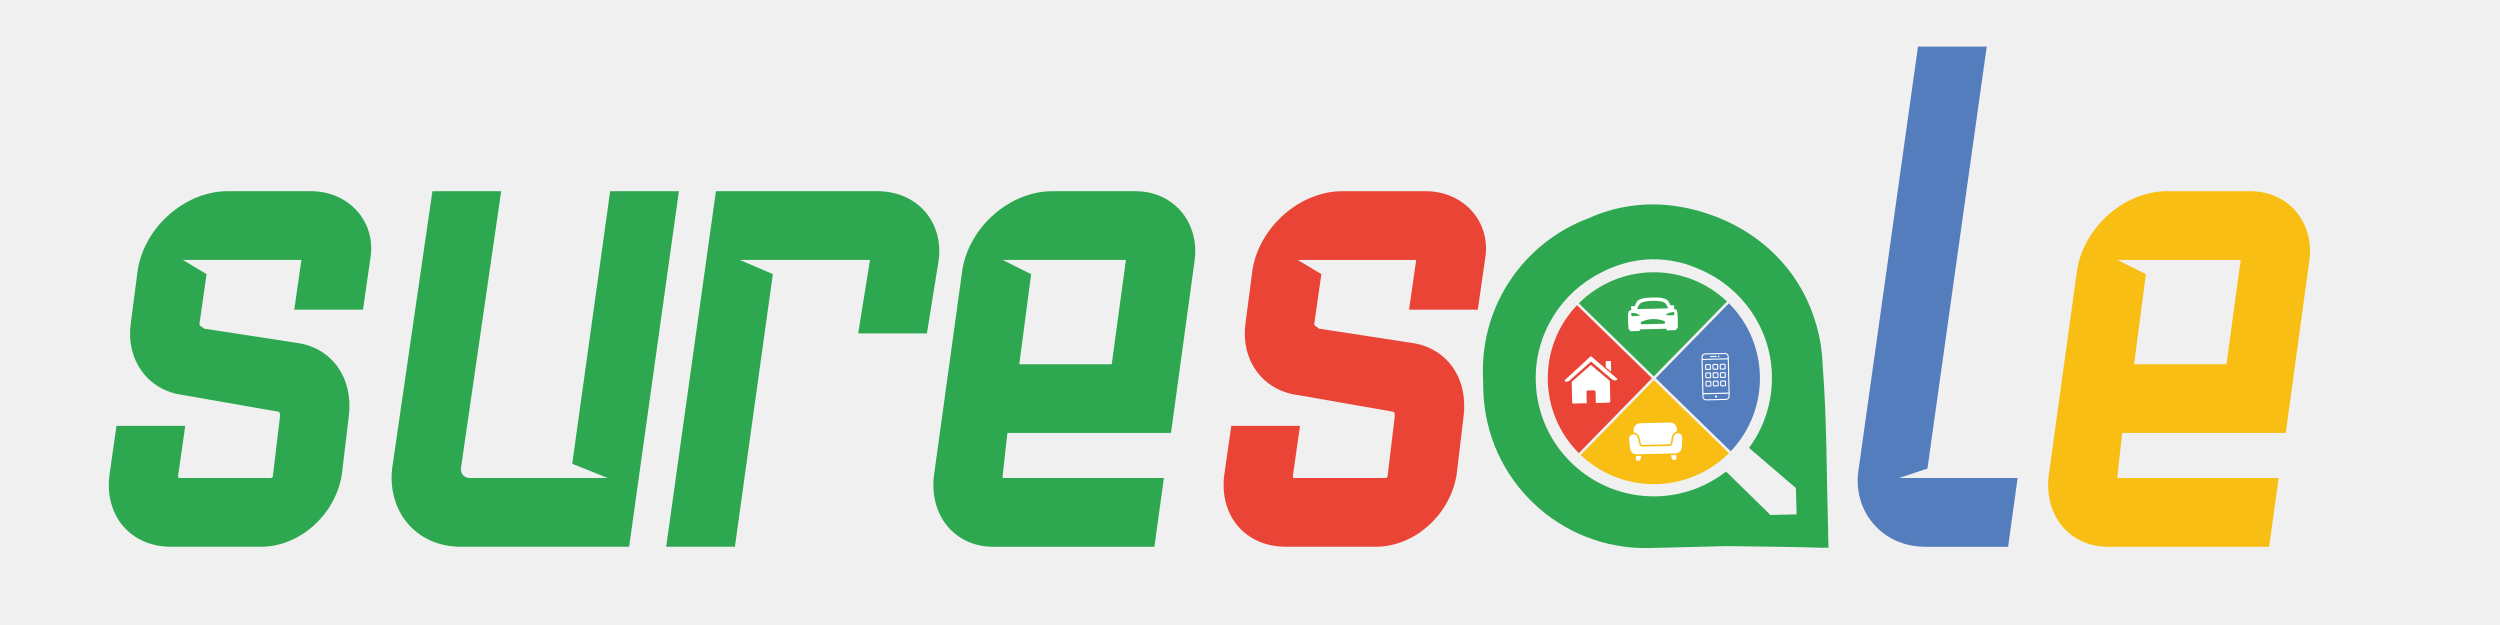
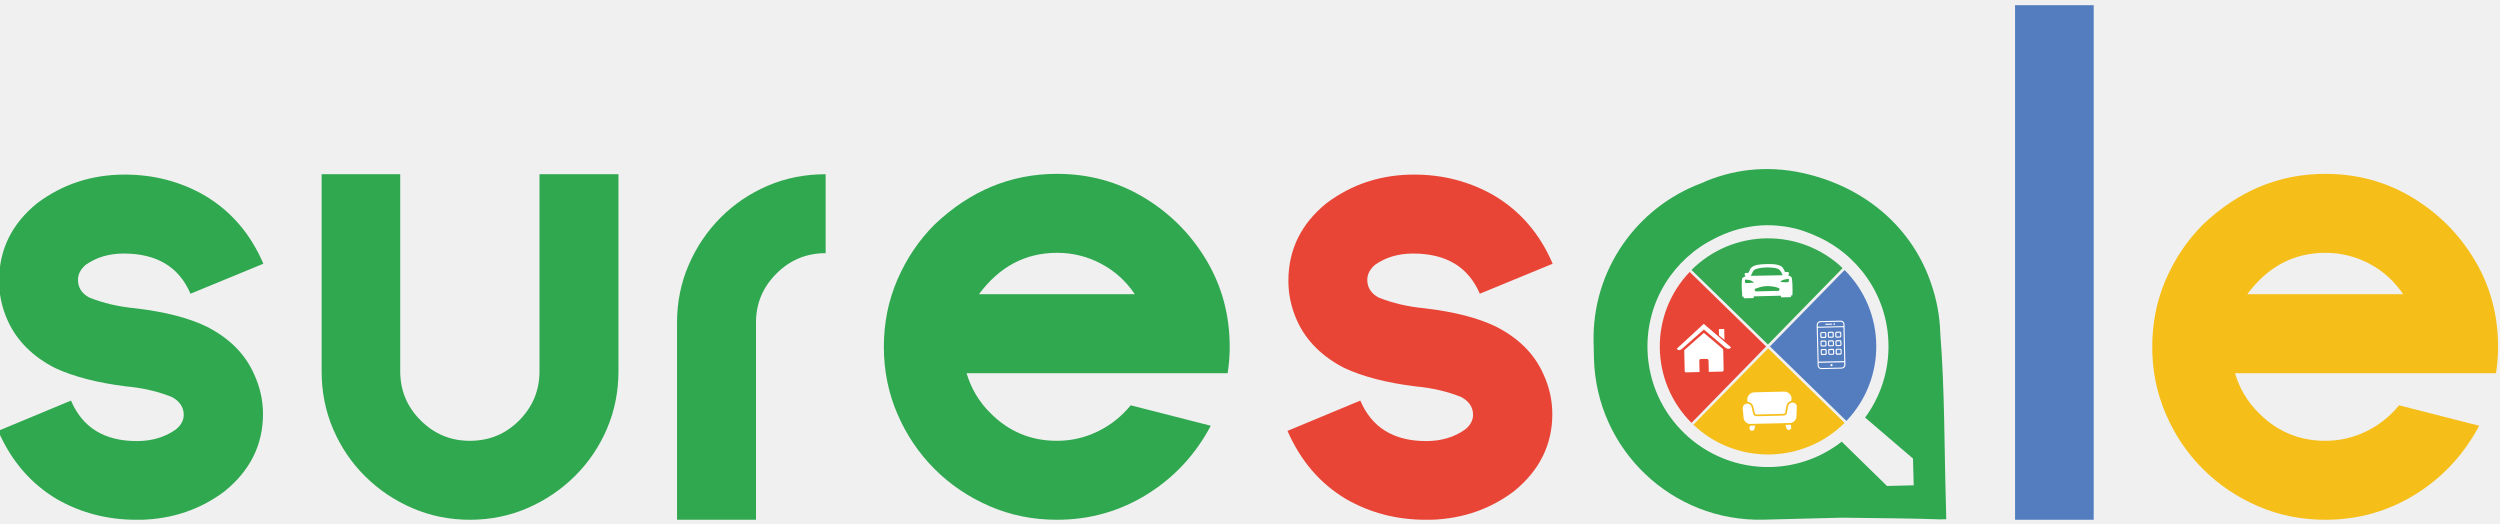
- <svg xmlns="http://www.w3.org/2000/svg" version="1.1" id="Layer_1" x="0px" y="0px" viewBox="0 0 797.32 199.28" style="enable-background:new 0 0 797.32 199.28;" xml:space="preserve">
+ <svg xmlns="http://www.w3.org/2000/svg" version="1.1" id="Layer_1" x="0px" y="0px" viewBox="0 0 480.99 100.75" style="enable-background:new 0 0 480.99 100.75;" xml:space="preserve">
  <style type="text/css">
- 	.st0{fill:#547DBE;}
- 	.st1{fill:#34A751;}
- 	.st2{fill:#E94435;}
- 	.st3{fill:#F8BE14;}
- 	.st4{fill:#FFFFFF;}
- 	.st5{fill:#2EA850;}
+ 	.st0{fill:#2FA84F;}
+ 	.st1{fill:#E94536;}
+ 	.st2{fill:#547DBF;}
+ 	.st3{fill:#F6BE19;}
+ 	.st4{fill:#34A750;}
+ 	.st5{fill:#FFFFFF;}
</style>
+   <path class="st0" d="M27.29,100h-1.06c-5.56,0-10.67-1.32-15.31-3.98C5.91,93.03,2.15,88.66-0.35,82.9l14.01-5.83  c2.21,5.2,6.43,7.79,12.67,7.79c2.92,0,5.42-0.75,7.51-2.24c1.01-0.82,1.51-1.76,1.51-2.8c0-1.46-0.75-2.59-2.24-3.42  c-2.66-1.08-5.63-1.77-8.91-2.07c-5.46-0.68-9.99-1.85-13.62-3.53c-4.29-2.21-7.33-5.23-9.08-9.08c-1.13-2.5-1.68-5.06-1.68-7.68  c0-6.01,2.45-11,7.35-14.96c4.9-3.66,10.5-5.49,16.82-5.49c5.61,0,10.74,1.34,15.41,4.03c5.04,2.99,8.81,7.37,11.27,13.12  l-14.02,5.77c-2.21-5.16-6.48-7.73-12.84-7.73c-2.84,0-5.29,0.73-7.35,2.19c-0.97,0.86-1.46,1.81-1.46,2.86  c0,1.49,0.73,2.64,2.19,3.42c2.69,1.08,5.66,1.77,8.91,2.07c5.68,0.68,10.24,1.85,13.68,3.53c4.34,2.21,7.36,5.23,9.08,9.08  c1.16,2.5,1.74,5.09,1.74,7.73c0,5.94-2.49,10.91-7.45,14.91C38.56,98,33.26,99.81,27.29,100z" />
+   <path class="st0" d="M90.41,100c-3.93,0-7.62-0.75-11.07-2.24c-3.46-1.49-6.49-3.54-9.11-6.14c-2.62-2.59-4.66-5.63-6.14-9.08  c-1.48-3.46-2.21-7.17-2.21-11.13v-37.9h15.12v37.9c0,3.7,1.31,6.86,3.93,9.47c2.62,2.62,5.77,3.93,9.47,3.93  c3.74,0,6.9-1.31,9.5-3.93c2.59-2.62,3.9-5.77,3.9-9.47v-37.9h15.19v37.9c0,3.93-0.74,7.62-2.21,11.07  c-1.48,3.46-3.53,6.49-6.17,9.11c-2.64,2.62-5.68,4.67-9.14,6.17C98.03,99.25,94.33,100,90.41,100z" />
+   <path class="st0" d="M145.45,100h-15.19V62.05c0-3.93,0.75-7.62,2.24-11.07c1.49-3.46,3.54-6.49,6.14-9.11s5.63-4.66,9.08-6.14  c3.46-1.48,7.17-2.21,11.13-2.21v15.19c-3.7,0-6.86,1.31-9.47,3.93c-2.62,2.62-3.93,5.75-3.93,9.42V100H145.45z" />
+   <path class="st0" d="M203.36,100c-4.6,0-8.91-0.86-12.95-2.61c-4.03-1.74-7.57-4.12-10.6-7.15c-3.02-3.02-5.41-6.55-7.15-10.6  c-1.74-4.03-2.61-8.34-2.61-12.89c0-4.6,0.86-8.91,2.61-12.95c1.74-4.03,4.12-7.57,7.15-10.6c6.84-6.5,14.68-9.75,23.54-9.75  c6.1,0,11.65,1.5,16.67,4.51c5.02,3.01,9.05,7.02,12.06,12.06c3.01,5.02,4.51,10.61,4.51,16.74c0,1.72-0.14,3.4-0.4,5.04h-50.23  c0.9,2.99,2.43,5.55,4.6,7.68c3.51,3.55,7.77,5.33,12.79,5.33c2.73,0,5.34-0.59,7.82-1.79c2.48-1.2,4.61-2.88,6.37-5.04l15.41,3.93  c-2.95,5.56-7.06,9.98-12.31,13.23C215.41,98.37,209.65,100,203.36,100z M218.34,56.61c-1.68-2.5-3.83-4.46-6.47-5.86  c-2.64-1.4-5.47-2.11-8.49-2.11c-6.1,0-11.1,2.66-15.03,7.96H218.34z" />
+   <path class="st1" d="M275.35,100h-1.06c-5.56,0-10.67-1.32-15.31-3.98c-5.01-2.99-8.76-7.36-11.27-13.12l14.01-5.83  c2.21,5.2,6.43,7.79,12.67,7.79c2.92,0,5.42-0.75,7.51-2.24c1.01-0.82,1.51-1.76,1.51-2.8c0-1.46-0.75-2.59-2.24-3.42  c-2.66-1.08-5.63-1.77-8.91-2.07c-5.46-0.68-9.99-1.85-13.62-3.53c-4.29-2.21-7.33-5.23-9.08-9.08c-1.13-2.5-1.68-5.06-1.68-7.68  c0-6.01,2.45-11,7.35-14.96c4.9-3.66,10.5-5.49,16.82-5.49c5.61,0,10.74,1.34,15.41,4.03c5.04,2.99,8.81,7.37,11.27,13.12  l-14.02,5.77c-2.21-5.16-6.48-7.73-12.84-7.73c-2.84,0-5.29,0.73-7.35,2.19c-0.97,0.86-1.46,1.81-1.46,2.86  c0,1.49,0.73,2.64,2.19,3.42c2.69,1.08,5.66,1.77,8.91,2.07c5.68,0.68,10.24,1.85,13.68,3.53c4.34,2.21,7.36,5.23,9.08,9.08  c1.16,2.5,1.74,5.09,1.74,7.73c0,5.94-2.49,10.91-7.45,14.91C286.62,98,281.32,99.81,275.35,100z" />
+   <path class="st2" d="M402.82,100h-15.13V1h15.13V100z" />
+   <path class="st3" d="M447.39,100c-4.6,0-8.91-0.86-12.95-2.61c-4.03-1.74-7.57-4.12-10.6-7.15c-3.03-3.02-5.41-6.55-7.15-10.6  c-1.74-4.03-2.61-8.34-2.61-12.89c0-4.6,0.86-8.91,2.61-12.95c1.74-4.03,4.12-7.57,7.15-10.6c6.84-6.5,14.68-9.75,23.54-9.75  c6.1,0,11.65,1.5,16.67,4.51c5.02,3.01,9.05,7.02,12.06,12.06c3.01,5.02,4.51,10.61,4.51,16.74c0,1.72-0.14,3.4-0.4,5.04H430  c0.9,2.99,2.43,5.55,4.6,7.68c3.51,3.55,7.77,5.33,12.78,5.33c2.73,0,5.34-0.59,7.82-1.79c2.48-1.2,4.61-2.88,6.37-5.04l15.41,3.93  c-2.95,5.56-7.06,9.98-12.31,13.23C459.44,98.37,453.68,100,447.39,100z M462.36,56.61c-1.68-2.5-3.85-4.46-6.47-5.86  c-2.64-1.4-5.46-2.11-8.49-2.11c-6.1,0-11.1,2.66-15.03,7.96H462.36z" />
  <g>
    <g>
      <g>
+         <path class="st2" d="M354.89,51.95l-14.36,14.7l14.71,14.34C363.04,72.81,362.88,59.92,354.89,51.95z" />
+         <path class="st4" d="M325.44,51.94l14.71,14.34l14.36-14.7C346.34,43.81,333.43,43.97,325.44,51.94z" />
+         <path class="st1" d="M325.44,81.36l14.36-14.7l-14.71-14.34C317.29,60.48,317.44,73.37,325.44,81.36z" />
+         <path class="st3" d="M325.8,81.71c8.18,7.77,21.09,7.62,29.09-0.35l-14.71-14.34L325.8,81.71z" />
+       </g>
+       <g>
        <g>
-           <path class="st0" d="M551.39,96.74l-23.33,23.88l23.91,23.3C564.62,130.64,564.36,109.69,551.39,96.74z" />
-           <path class="st1" d="M503.54,96.73l23.91,23.3l23.33-23.88C537.49,83.51,516.52,83.77,503.54,96.73z" />
-           <path class="st2" d="M503.53,144.51l23.33-23.88l-23.91-23.3C490.3,110.61,490.56,131.55,503.53,144.51z" />
-           <path class="st3" d="M504.14,145.1c13.29,12.64,34.27,12.38,47.24-0.58l-23.91-23.3L504.14,145.1z" />
+           <path class="st5" d="M344.92,77.45c-0.43-0.03-0.82,0.29-0.9,0.73c-0.07,0.42-0.15,0.82-0.22,1.24      c-0.05,0.31-0.3,0.52-0.61,0.53c-1.75,0.04-3.5,0.08-5.25,0.13c-0.33,0.01-0.57-0.2-0.65-0.52c-0.09-0.41-0.18-0.82-0.28-1.23      c-0.08-0.35-0.31-0.58-0.67-0.66c-0.35-0.07-0.66,0.04-0.88,0.34c-0.08,0.11-0.11,0.26-0.17,0.39c0,0.11,0.01,0.23,0.01,0.34      c0.01,0.03,0.02,0.06,0.02,0.08c0.03,0.34,0.06,0.68,0.09,1.02c0.02,0.22,0.02,0.44,0.06,0.66c0.14,0.66,0.68,1.08,1.35,1.06      c1.6-0.04,3.21-0.07,4.81-0.11c0.93-0.02,1.84-0.04,2.77-0.07c0.66-0.02,1.21-0.58,1.23-1.23c0.01-0.25,0.02-0.49,0.03-0.74      c0.01-0.38,0.04-0.74,0.04-1.12C345.74,77.84,345.39,77.49,344.92,77.45z" />
+           <path class="st5" d="M336.31,77.33c0.5,0.06,0.9,0.41,1.01,0.9c0.09,0.4,0.19,0.8,0.27,1.21c0.05,0.23,0.15,0.31,0.38,0.31      c1.72-0.04,3.44-0.08,5.16-0.13c0.22,0,0.31-0.09,0.35-0.3c0.06-0.35,0.14-0.71,0.19-1.07c0.08-0.55,0.35-0.94,0.92-1.09      c0.02-0.01,0.05-0.03,0.05-0.06c0.05-0.26,0.07-0.52-0.01-0.78c-0.19-0.59-0.72-0.98-1.35-0.97c-0.96,0.02-1.93,0.04-2.89,0.06      c-0.95,0.02-1.9,0.04-2.83,0.07c-0.11,0-0.23,0.01-0.33,0.04c-0.79,0.19-1.23,0.97-1,1.75      C336.23,77.3,336.28,77.33,336.31,77.33z" />
+           <path class="st5" d="M336.74,81.91c-0.02,0-0.06,0.03-0.06,0.05c-0.03,0.13-0.06,0.25-0.08,0.38c-0.04,0.25,0.13,0.48,0.38,0.53      s0.5-0.08,0.57-0.33c0.05-0.21,0.1-0.43,0.16-0.66C337.37,81.9,337.06,81.9,336.74,81.91z" />
+           <path class="st5" d="M343.52,81.75c0.06,0.23,0.11,0.46,0.2,0.68c0.07,0.2,0.29,0.32,0.49,0.29c0.23-0.03,0.42-0.2,0.42-0.43      c0-0.19-0.06-0.39-0.09-0.57C344.18,81.74,343.85,81.74,343.52,81.75z" />
        </g>
        <g>
-           <g>
-             <path class="st4" d="M535.19,138.17c-0.69-0.06-1.34,0.47-1.46,1.19c-0.12,0.67-0.23,1.34-0.35,2.01       c-0.09,0.51-0.48,0.85-1,0.86c-2.84,0.07-5.69,0.14-8.53,0.2c-0.53,0.01-0.93-0.32-1.05-0.84c-0.15-0.66-0.29-1.33-0.45-1.99       c-0.14-0.57-0.51-0.94-1.08-1.06c-0.58-0.12-1.07,0.07-1.42,0.55c-0.13,0.18-0.18,0.42-0.27,0.63c0,0.19,0.01,0.37,0.01,0.56       c0.01,0.05,0.03,0.09,0.03,0.14c0.05,0.55,0.1,1.11,0.15,1.66c0.03,0.36,0.04,0.72,0.11,1.07c0.22,1.07,1.1,1.76,2.19,1.73       c2.61-0.06,5.21-0.12,7.82-0.18c1.5-0.04,3-0.06,4.5-0.11c1.06-0.03,1.96-0.95,2-2.01c0.01-0.4,0.04-0.8,0.05-1.2       c0.02-0.6,0.07-1.21,0.07-1.81C536.51,138.81,535.95,138.23,535.19,138.17z" />
-             <path class="st4" d="M521.2,137.99c0.81,0.11,1.45,0.66,1.65,1.46c0.16,0.65,0.3,1.31,0.44,1.96c0.08,0.37,0.24,0.51,0.62,0.5       c2.79-0.06,5.59-0.13,8.38-0.2c0.35-0.01,0.51-0.15,0.58-0.49c0.1-0.58,0.21-1.16,0.3-1.74c0.13-0.9,0.58-1.52,1.48-1.78       c0.04-0.01,0.08-0.06,0.09-0.09c0.09-0.42,0.12-0.85-0.01-1.27c-0.3-0.97-1.17-1.6-2.19-1.58c-1.56,0.03-3.13,0.07-4.69,0.11       c-1.54,0.04-3.07,0.07-4.61,0.11c-0.18,0-0.36,0.02-0.54,0.06c-1.28,0.31-2.01,1.57-1.62,2.84       C521.09,137.93,521.16,137.98,521.2,137.99z" />
-             <path class="st4" d="M521.91,145.41c-0.04,0-0.09,0.05-0.1,0.09c-0.05,0.2-0.1,0.4-0.13,0.61c-0.06,0.41,0.21,0.79,0.6,0.87       c0.41,0.09,0.81-0.14,0.92-0.55c0.09-0.34,0.16-0.69,0.25-1.06C522.92,145.39,522.42,145.4,521.91,145.41z" />
-             <path class="st4" d="M532.9,145.16c0.11,0.37,0.19,0.74,0.32,1.1c0.11,0.32,0.48,0.52,0.8,0.48c0.37-0.05,0.68-0.32,0.68-0.69       c0-0.31-0.1-0.62-0.15-0.93C533.99,145.13,533.45,145.15,532.9,145.16z" />
-           </g>
-           <g>
-             <path class="st4" d="M515.85,120.86c-2.45-2.12-4.9-4.23-7.36-6.35c-0.37-0.32-0.73-0.63-1.11-0.95       c-2.82,2.6-5.63,5.19-8.44,7.78c0.22,0.33,0.52,0.47,0.9,0.4c0.33-0.06,0.58-0.25,0.82-0.46c1.88-1.66,3.76-3.33,5.64-4.99       c0.37-0.33,0.74-0.66,1.12-0.99c0.06,0.05,0.1,0.08,0.15,0.12c2.12,1.81,4.24,3.62,6.36,5.42c0.2,0.17,0.44,0.3,0.68,0.4       c0.46,0.19,0.92,0.18,1.29-0.31c0-0.01,0-0.02,0-0.03C515.89,120.88,515.87,120.87,515.85,120.86z" />
-             <path class="st4" d="M513.24,121.32c-1.41-1.18-2.81-2.37-4.21-3.56c-0.54-0.46-1.08-0.91-1.63-1.38       c-0.03,0.02-0.05,0.04-0.07,0.05c-2,1.75-4,3.51-5.99,5.27c-0.05,0.04-0.08,0.13-0.08,0.2c0.05,2.12,0.1,4.23,0.15,6.35       c0.01,0.35,0.13,0.46,0.48,0.45c1.33-0.03,2.65-0.06,3.98-0.1c0.06,0,0.12,0,0.19,0c0-0.09,0-0.15-0.01-0.22       c-0.02-1.11-0.05-2.22-0.07-3.32c-0.01-0.35,0.15-0.53,0.49-0.54c0.58-0.02,1.17-0.04,1.76-0.04c0.44,0,0.63,0.19,0.64,0.63       c0.02,1.06,0.05,2.13,0.07,3.19c0,0.06,0,0.13,0,0.2c0.07,0,0.12,0.01,0.18,0.01c1.3-0.03,2.59-0.06,3.89-0.09       c0.07,0,0.13-0.01,0.2-0.02c0.17-0.02,0.28-0.12,0.33-0.29c0.02-0.09,0.03-0.2,0.03-0.29c-0.05-2.03-0.1-4.06-0.14-6.09       C513.43,121.56,513.38,121.44,513.24,121.32z" />
-             <path class="st4" d="M512.26,117.27c0.48,0.4,0.97,0.79,1.45,1.18c0.04,0.03,0.08,0.05,0.13,0.09       c-0.03-1.15-0.05-2.27-0.08-3.41c-0.56,0.01-1.1,0.03-1.67,0.04c0.01,0.64,0.03,1.25,0.05,1.87       C512.15,117.12,512.2,117.22,512.26,117.27z" />
-           </g>
-           <path class="st4" d="M534.92,99.48c-0.06-0.41-0.21-0.71-0.63-0.85c-0.2-0.07-0.39-0.17-0.6-0.27c0.17-0.08,0.26-0.2,0.26-0.37      c0-0.13,0-0.25-0.01-0.38c-0.02-0.2-0.09-0.25-0.29-0.25c-0.24,0-0.49,0-0.73,0.02c-0.11,0.01-0.16-0.03-0.21-0.13      c-0.12-0.26-0.26-0.51-0.38-0.77c-0.29-0.62-0.79-0.99-1.42-1.21c-0.92-0.31-1.88-0.39-2.84-0.39c-0.92,0-1.83,0.04-2.75,0.1      c-0.76,0.05-1.51,0.19-2.22,0.47c-0.59,0.24-1.07,0.59-1.31,1.2c-0.11,0.28-0.26,0.54-0.37,0.81c-0.06,0.15-0.14,0.19-0.29,0.19      c-0.23-0.01-0.46,0-0.7,0.02c-0.08,0.01-0.18,0.05-0.22,0.11c-0.14,0.26-0.02,0.72,0.23,0.89c-0.31,0.18-0.62,0.34-0.91,0.53      c-0.09,0.06-0.17,0.17-0.19,0.27c-0.06,0.27-0.1,0.55-0.11,0.83c-0.08,1.46,0.02,2.91,0.14,4.36c0.01,0.15,0.03,0.29,0.05,0.45      c0.14,0,0.26-0.01,0.38-0.01c0.02,0.11,0.03,0.2,0.04,0.29c0.02,0.16,0.1,0.23,0.27,0.23c0.87-0.02,1.74-0.04,2.62-0.06      c0.18,0,0.24-0.07,0.26-0.25c0.01-0.09,0.01-0.18,0.01-0.27c2.83-0.07,5.64-0.13,8.45-0.2c0.01,0.1,0.01,0.2,0.03,0.29      c0.02,0.15,0.1,0.23,0.27,0.23c0.88-0.02,1.77-0.04,2.65-0.06c0.14,0,0.2-0.08,0.22-0.2c0.02-0.11,0.02-0.22,0.04-0.34      c0.13,0,0.25-0.01,0.39-0.01c0.02-0.5,0.04-0.98,0.05-1.46C535.12,102.01,535.11,100.74,534.92,99.48z M523,100.68      c-0.54,0.05-1.07,0.1-1.61,0.14c-0.28,0.02-0.56,0.02-0.84,0.02c-0.19,0-0.27-0.06-0.28-0.25c-0.02-0.22-0.01-0.45-0.02-0.67      c0-0.09,0.03-0.13,0.12-0.13c0.85,0,1.65,0.14,2.38,0.61c0.09,0.06,0.18,0.14,0.26,0.21C523.01,100.63,523,100.66,523,100.68z       M531.05,102.82c-0.04,0.12-0.07,0.24-0.14,0.35c-0.02,0.04-0.11,0.08-0.17,0.08c-1.19,0.03-2.37,0.06-3.56,0.09      c-1.18,0.03-2.35,0.05-3.53,0.09c-0.12,0-0.19-0.02-0.23-0.15c-0.02-0.07-0.06-0.13-0.1-0.19c-0.12-0.24-0.07-0.4,0.18-0.5      c0.36-0.15,0.73-0.28,1.1-0.39c0.89-0.28,1.81-0.45,2.75-0.44c1.07,0.01,2.12,0.16,3.13,0.51c0.13,0.05,0.26,0.1,0.38,0.16      C531.05,102.52,531.1,102.63,531.05,102.82z M522.08,98.57c0.23-0.47,0.42-0.9,0.65-1.31c0.22-0.41,0.57-0.68,1.01-0.83      c0.67-0.23,1.36-0.34,2.05-0.41c0.81-0.09,1.63-0.11,2.45-0.06c0.74,0.04,1.47,0.12,2.18,0.35c0.35,0.11,0.63,0.31,0.85,0.61      c0.32,0.43,0.54,0.91,0.76,1.42C528.72,98.42,525.44,98.49,522.08,98.57z M533.97,99.68c-0.01,0.2-0.01,0.41-0.03,0.61      c-0.02,0.2-0.07,0.24-0.27,0.25c-0.25,0.01-0.5,0.01-0.74,0.02c0,0,0,0.01,0,0.01c-0.46-0.02-0.92-0.05-1.39-0.08      c-0.06,0-0.15-0.05-0.16-0.09c-0.01-0.05,0.03-0.14,0.08-0.17c0.32-0.25,0.68-0.43,1.08-0.52c0.41-0.09,0.82-0.15,1.23-0.22      C533.9,99.46,533.98,99.52,533.97,99.68z" />
-           <g>
-             <path class="st4" d="M551.49,120.03c0.05,2.06,0.1,4.12,0.15,6.18c0.01,0.42-0.09,0.79-0.43,1.07       c-0.22,0.19-0.48,0.27-0.77,0.28c-2.08,0.05-4.17,0.1-6.25,0.14c-0.72,0.01-1.2-0.46-1.25-1.18c0-0.04,0-0.09,0-0.13       c-0.1-4.11-0.19-8.22-0.29-12.32c-0.01-0.31,0.03-0.6,0.22-0.86c0.24-0.34,0.57-0.5,0.98-0.51c2.08-0.05,4.17-0.11,6.25-0.14       c0.75-0.01,1.24,0.49,1.26,1.26c0.04,1.53,0.07,3.06,0.11,4.6C551.47,118.95,551.48,119.49,551.49,120.03z M543.02,114.8       c0.08,3.55,0.17,7.06,0.25,10.58c2.67-0.06,5.33-0.13,8-0.19c0-0.07,0-0.13,0-0.19c-0.08-3.39-0.16-6.78-0.24-10.17       c-0.01-0.21-0.01-0.21-0.22-0.21c-2.52,0.06-5.05,0.12-7.57,0.18C543.16,114.8,543.1,114.8,543.02,114.8z M551.26,125.57       c-2.67,0.06-5.33,0.13-8,0.19c0.01,0.23,0.01,0.46,0.02,0.68c0,0.08,0.01,0.16,0.02,0.23c0.08,0.44,0.43,0.7,0.94,0.69       c2.04-0.05,4.09-0.1,6.13-0.14c0.06,0,0.11-0.01,0.17-0.01c0.4-0.05,0.71-0.34,0.74-0.74       C551.3,126.17,551.27,125.88,551.26,125.57z M546.99,114.36c0.53-0.01,1.07-0.03,1.6-0.04c0.75-0.02,1.5-0.04,2.25-0.05       c0.13,0,0.18-0.03,0.17-0.17c-0.02-0.15-0.01-0.3-0.02-0.45c-0.04-0.32-0.2-0.56-0.5-0.67c-0.15-0.06-0.32-0.08-0.49-0.07       c-2.02,0.04-4.04,0.09-6.05,0.14c-0.07,0-0.13,0-0.2,0.01c-0.41,0.05-0.71,0.34-0.75,0.75c-0.02,0.15,0.01,0.31-0.01,0.47       c-0.01,0.15,0.05,0.18,0.19,0.18C544.45,114.42,545.72,114.39,546.99,114.36z" />
-             <path class="st4" d="M544.74,117.99c-0.16,0-0.32,0.01-0.48,0.01c-0.26,0-0.44-0.17-0.46-0.43c-0.02-0.33-0.02-0.67-0.02-1       c0-0.26,0.18-0.44,0.44-0.45c0.33-0.02,0.65-0.03,0.98-0.02c0.28,0,0.45,0.18,0.47,0.46c0.01,0.32,0.02,0.63,0.02,0.95       c0,0.29-0.17,0.46-0.46,0.48C545.06,117.99,544.9,117.99,544.74,117.99C544.74,117.99,544.74,117.99,544.74,117.99z        M544.13,117.05c0,0.15,0.01,0.3,0.01,0.45c0,0.1,0.04,0.16,0.15,0.15c0.31-0.01,0.61-0.01,0.92-0.03       c0.05,0,0.12-0.09,0.12-0.13c0-0.31-0.01-0.61-0.02-0.92c0-0.1-0.05-0.14-0.15-0.14c-0.3,0.01-0.6,0.01-0.9,0.02       c-0.1,0-0.15,0.05-0.15,0.16C544.12,116.76,544.13,116.91,544.13,117.05z" />
-             <path class="st4" d="M549.43,117.88c-0.17,0-0.33,0.01-0.5,0.01c-0.27-0.01-0.44-0.17-0.45-0.43c-0.02-0.33-0.02-0.67-0.02-1       c0-0.25,0.17-0.43,0.42-0.45c0.34-0.02,0.68-0.03,1.02-0.02c0.25,0,0.43,0.18,0.45,0.43c0.02,0.33,0.03,0.67,0.02,1       c0,0.27-0.18,0.44-0.45,0.46C549.75,117.88,549.59,117.88,549.43,117.88C549.43,117.88,549.43,117.88,549.43,117.88z        M549.42,117.54c0.15,0,0.3-0.01,0.45-0.01c0.1,0,0.15-0.05,0.15-0.16c-0.01-0.29-0.02-0.59-0.02-0.88       c0-0.11-0.05-0.16-0.17-0.16c-0.29,0.01-0.59,0.02-0.88,0.02c-0.11,0-0.15,0.05-0.15,0.16c0.01,0.29,0.02,0.59,0.02,0.88       c0,0.11,0.05,0.16,0.17,0.16C549.13,117.54,549.27,117.54,549.42,117.54z" />
-             <path class="st4" d="M545.73,119.69c0,0.17,0.01,0.33,0.01,0.5c-0.01,0.27-0.17,0.44-0.43,0.45c-0.33,0.02-0.67,0.02-1,0.02       c-0.25,0-0.44-0.17-0.45-0.42c-0.02-0.34-0.03-0.68-0.02-1.01c0-0.25,0.18-0.43,0.43-0.45c0.33-0.02,0.67-0.03,1-0.02       c0.27,0,0.44,0.18,0.46,0.45C545.73,119.37,545.73,119.53,545.73,119.69z M544.78,119.12c-0.14,0-0.29,0.01-0.43,0.01       c-0.12,0-0.17,0.05-0.17,0.17c0.01,0.29,0.02,0.58,0.02,0.87c0,0.11,0.05,0.16,0.16,0.16c0.29-0.01,0.59-0.02,0.88-0.02       c0.1,0,0.15-0.05,0.15-0.15c-0.01-0.29-0.02-0.59-0.02-0.88c0-0.12-0.06-0.17-0.18-0.16       C545.06,119.11,544.92,119.11,544.78,119.12z" />
-             <path class="st4" d="M549.49,120.55c-0.17,0-0.33,0.01-0.5,0.01c-0.27-0.01-0.44-0.17-0.45-0.43c-0.02-0.33-0.02-0.67-0.02-1       c0-0.25,0.17-0.44,0.42-0.45c0.34-0.02,0.68-0.03,1.02-0.02c0.26,0,0.44,0.18,0.45,0.44c0.02,0.33,0.02,0.65,0.02,0.98       c0,0.27-0.17,0.44-0.45,0.46C549.81,120.54,549.65,120.54,549.49,120.55C549.49,120.55,549.49,120.55,549.49,120.55z        M548.87,119.61c0,0.15,0.01,0.3,0.01,0.45c0,0.1,0.04,0.16,0.15,0.15c0.3-0.01,0.6-0.01,0.9-0.02c0.1,0,0.15-0.05,0.15-0.16       c-0.01-0.29-0.02-0.59-0.02-0.88c0-0.11-0.06-0.16-0.17-0.15c-0.29,0.01-0.58,0.02-0.87,0.02c-0.12,0-0.17,0.06-0.16,0.18       C548.87,119.33,548.87,119.47,548.87,119.61z" />
-             <path class="st4" d="M545.8,122.36c0,0.16,0.01,0.32,0.01,0.48c0,0.28-0.16,0.45-0.44,0.47c-0.33,0.02-0.67,0.02-1,0.02       c-0.25,0-0.43-0.17-0.45-0.42c-0.02-0.34-0.03-0.68-0.02-1.01c0-0.25,0.18-0.43,0.43-0.44c0.33-0.02,0.67-0.03,1-0.02       c0.27,0,0.44,0.18,0.46,0.45C545.79,122.04,545.79,122.2,545.8,122.36z M545.45,122.36c0-0.14-0.01-0.29-0.01-0.43       c0-0.11-0.05-0.16-0.17-0.15c-0.29,0.01-0.58,0.02-0.87,0.02c-0.12,0-0.17,0.06-0.16,0.18c0.01,0.29,0.02,0.58,0.02,0.87       c0,0.1,0.04,0.16,0.15,0.15c0.3-0.01,0.6-0.01,0.9-0.02c0.1,0,0.15-0.05,0.15-0.16C545.46,122.66,545.45,122.51,545.45,122.36z       " />
-             <path class="st4" d="M549.54,123.21c-0.16,0-0.32,0.01-0.48,0.01c-0.27-0.01-0.44-0.17-0.45-0.43c-0.02-0.33-0.02-0.67-0.02-1       c0-0.25,0.17-0.43,0.42-0.45c0.34-0.02,0.68-0.03,1.02-0.02c0.25,0,0.43,0.18,0.45,0.43c0.02,0.33,0.03,0.67,0.02,1       c0,0.27-0.17,0.44-0.45,0.46C549.87,123.21,549.7,123.21,549.54,123.21C549.54,123.21,549.54,123.21,549.54,123.21z        M550.13,122.26c0-0.14-0.01-0.29-0.01-0.43c0-0.12-0.06-0.17-0.17-0.16c-0.29,0.01-0.58,0.02-0.87,0.02       c-0.1,0-0.16,0.04-0.16,0.15c0.01,0.31,0.01,0.61,0.03,0.92c0,0.05,0.09,0.12,0.13,0.12c0.31,0,0.61-0.01,0.92-0.02       c0.09,0,0.14-0.05,0.14-0.15C550.13,122.56,550.13,122.41,550.13,122.26z" />
-             <path class="st4" d="M548.01,116.98c0,0.16,0.01,0.32,0.01,0.48c0,0.27-0.17,0.45-0.44,0.46c-0.32,0.01-0.64,0.02-0.97,0.02       c-0.28,0-0.46-0.17-0.47-0.45c-0.01-0.32-0.02-0.63-0.02-0.95c0-0.29,0.17-0.47,0.46-0.48c0.31-0.01,0.62-0.02,0.93-0.02       c0.29,0,0.47,0.17,0.49,0.46C548,116.66,548,116.82,548.01,116.98z M547.66,116.98c0-0.14-0.01-0.29-0.01-0.43       c0-0.12-0.05-0.17-0.17-0.17c-0.28,0.01-0.57,0.02-0.85,0.02c-0.12,0-0.17,0.04-0.17,0.17c0.01,0.29,0.02,0.59,0.02,0.88       c0,0.1,0.05,0.15,0.15,0.15c0.29-0.01,0.59-0.02,0.88-0.02c0.11,0,0.16-0.05,0.15-0.16       C547.66,117.27,547.66,117.13,547.66,116.98z" />
-             <path class="st4" d="M548.07,119.63c0,0.16,0.01,0.32,0.01,0.48c0,0.29-0.17,0.46-0.45,0.47c-0.32,0.01-0.64,0.02-0.97,0.02       c-0.28,0-0.45-0.17-0.46-0.44c-0.02-0.33-0.02-0.65-0.02-0.98c0-0.26,0.17-0.45,0.43-0.46c0.33-0.02,0.67-0.03,1-0.02       c0.26,0,0.43,0.18,0.45,0.44C548.07,119.31,548.06,119.47,548.07,119.63C548.07,119.63,548.07,119.63,548.07,119.63z        M546.54,119.68c0,0.15,0.01,0.3,0.01,0.45c0,0.1,0.05,0.14,0.14,0.14c0.3-0.01,0.6-0.02,0.9-0.02c0.11,0,0.15-0.05,0.15-0.16       c-0.01-0.29-0.02-0.59-0.02-0.88c0-0.12-0.06-0.16-0.18-0.16c-0.28,0.01-0.57,0.02-0.85,0.02c-0.12,0-0.17,0.06-0.16,0.18       C546.53,119.39,546.53,119.53,546.54,119.68z" />
-             <path class="st4" d="M548.13,122.3c0,0.17,0.01,0.33,0.01,0.5c-0.01,0.27-0.17,0.44-0.43,0.45c-0.33,0.02-0.65,0.02-0.98,0.02       c-0.27,0-0.44-0.16-0.46-0.43c-0.02-0.33-0.02-0.67-0.02-1c0-0.26,0.17-0.44,0.43-0.46c0.33-0.02,0.66-0.03,0.98-0.02       c0.27,0,0.44,0.18,0.46,0.45C548.13,121.98,548.13,122.14,548.13,122.3z M546.6,122.34c0,0.14,0.01,0.29,0.01,0.43       c0,0.11,0.05,0.16,0.16,0.16c0.29-0.01,0.59-0.02,0.88-0.02c0.11,0,0.15-0.05,0.15-0.16c-0.01-0.29-0.02-0.59-0.02-0.88       c0-0.12-0.06-0.16-0.18-0.16c-0.28,0.01-0.57,0.02-0.85,0.02c-0.12,0-0.17,0.06-0.16,0.17       C546.59,122.05,546.59,122.2,546.6,122.34z" />
-             <path class="st4" d="M546.95,126.45c0.01-0.19,0.16-0.33,0.35-0.33c0.19,0.01,0.33,0.16,0.33,0.35       c-0.01,0.19-0.16,0.33-0.35,0.33C547.09,126.8,546.94,126.64,546.95,126.45z" />
-             <path class="st4" d="M546.44,113.52c0.28-0.01,0.57-0.01,0.85-0.02c0.13,0,0.23,0.03,0.23,0.18c0,0.13-0.11,0.17-0.22,0.17       c-0.57,0.01-1.14,0.03-1.71,0.04c-0.12,0-0.24-0.03-0.24-0.17c0-0.14,0.1-0.18,0.23-0.18       C545.86,113.53,546.15,113.52,546.44,113.52z" />
-             <path class="st4" d="M548.15,113.9c-0.14,0.01-0.26-0.1-0.27-0.24c-0.01-0.15,0.11-0.27,0.25-0.27c0.14,0,0.25,0.11,0.26,0.25       C548.39,113.78,548.29,113.9,548.15,113.9z" />
-           </g>
+           <path class="st5" d="M333.01,66.8c-1.51-1.3-3.02-2.61-4.53-3.91c-0.23-0.2-0.45-0.39-0.69-0.58c-1.73,1.6-3.47,3.2-5.19,4.79      c0.14,0.21,0.32,0.29,0.55,0.25c0.2-0.03,0.35-0.16,0.51-0.28c1.16-1.02,2.31-2.05,3.47-3.07c0.23-0.2,0.46-0.41,0.69-0.6      c0.03,0.03,0.06,0.05,0.09,0.07c1.3,1.12,2.61,2.23,3.92,3.33c0.13,0.1,0.27,0.19,0.42,0.25c0.28,0.11,0.56,0.11,0.79-0.19      c0-0.01,0-0.01,0-0.02C333.03,66.81,333.02,66.8,333.01,66.8z" />
+           <path class="st5" d="M331.41,67.08c-0.86-0.73-1.73-1.46-2.59-2.19c-0.33-0.28-0.67-0.56-1-0.84c-0.02,0.01-0.03,0.02-0.04,0.03      c-1.23,1.08-2.46,2.16-3.69,3.24c-0.03,0.03-0.05,0.08-0.05,0.13c0.03,1.3,0.06,2.61,0.09,3.91c0.01,0.22,0.07,0.28,0.29,0.28      c0.81-0.02,1.64-0.04,2.45-0.06c0.03,0,0.07,0,0.11,0c0-0.05,0-0.09,0-0.14c-0.01-0.68-0.03-1.37-0.04-2.04      c0-0.22,0.09-0.32,0.3-0.33c0.36-0.01,0.72-0.02,1.08-0.02c0.27,0,0.39,0.11,0.4,0.39c0.01,0.66,0.03,1.31,0.04,1.97      c0,0.04,0,0.08,0,0.13c0.04,0,0.07,0,0.11,0c0.8-0.02,1.59-0.04,2.4-0.05c0.04,0,0.08-0.01,0.13-0.01      c0.1-0.01,0.18-0.07,0.2-0.18c0.01-0.06,0.02-0.13,0.02-0.18c-0.03-1.25-0.06-2.5-0.08-3.75      C331.52,67.23,331.49,67.15,331.41,67.08z" />
+           <path class="st5" d="M330.8,64.59c0.29,0.25,0.59,0.48,0.9,0.73c0.02,0.02,0.05,0.03,0.08,0.06c-0.02-0.71-0.03-1.4-0.05-2.09      c-0.34,0.01-0.68,0.02-1.03,0.02c0.01,0.4,0.02,0.77,0.03,1.15C330.73,64.5,330.76,64.56,330.8,64.59z" />
+         </g>
+         <path class="st5" d="M344.76,53.64c-0.04-0.25-0.14-0.44-0.39-0.52c-0.13-0.04-0.24-0.1-0.36-0.17c0.1-0.05,0.16-0.13,0.16-0.23     c0-0.07,0-0.16-0.01-0.23c-0.01-0.13-0.05-0.16-0.18-0.16c-0.15,0-0.3,0-0.45,0.01c-0.07,0-0.1-0.02-0.13-0.08     c-0.07-0.16-0.16-0.31-0.23-0.48c-0.18-0.39-0.48-0.61-0.88-0.74c-0.56-0.19-1.16-0.24-1.75-0.24c-0.56,0-1.13,0.02-1.69,0.06     c-0.47,0.03-0.93,0.11-1.37,0.29c-0.36,0.15-0.66,0.36-0.8,0.74c-0.06,0.17-0.16,0.33-0.23,0.5c-0.03,0.09-0.08,0.11-0.18,0.11     c-0.15,0-0.28,0-0.43,0.01c-0.05,0-0.11,0.03-0.14,0.07c-0.09,0.17-0.01,0.45,0.15,0.54c-0.19,0.1-0.39,0.21-0.56,0.32     c-0.05,0.03-0.1,0.1-0.11,0.17c-0.03,0.17-0.06,0.34-0.07,0.51c-0.05,0.9,0.01,1.79,0.08,2.69c0.01,0.09,0.02,0.18,0.03,0.27     c0.08,0,0.16,0,0.23-0.01c0.01,0.06,0.02,0.13,0.02,0.18c0.01,0.09,0.06,0.15,0.17,0.14c0.54-0.01,1.07-0.02,1.62-0.04     c0.11,0,0.15-0.04,0.16-0.16c0-0.05,0.01-0.11,0.01-0.17c1.74-0.04,3.47-0.08,5.2-0.13c0.01,0.06,0.01,0.13,0.01,0.18     c0.01,0.09,0.06,0.15,0.17,0.14c0.54-0.01,1.08-0.03,1.64-0.04c0.08,0,0.13-0.04,0.14-0.13c0.01-0.06,0.01-0.14,0.02-0.21     c0.08,0,0.16,0,0.24-0.01c0.01-0.3,0.02-0.6,0.03-0.9C344.87,55.19,344.87,54.41,344.76,53.64z M337.42,54.37     c-0.33,0.03-0.66,0.06-0.99,0.08c-0.18,0.01-0.34,0.01-0.52,0.01c-0.11,0-0.17-0.03-0.18-0.16c-0.01-0.14-0.01-0.28-0.01-0.42     c0-0.05,0.02-0.08,0.07-0.08c0.52,0,1.02,0.08,1.47,0.38c0.06,0.04,0.1,0.08,0.17,0.14C337.42,54.35,337.42,54.36,337.42,54.37z      M342.37,55.69c-0.02,0.07-0.04,0.15-0.08,0.22c-0.01,0.03-0.07,0.04-0.1,0.05c-0.73,0.02-1.46,0.03-2.19,0.05     c-0.72,0.02-1.45,0.03-2.17,0.05c-0.07,0-0.11-0.01-0.15-0.09c-0.01-0.04-0.04-0.08-0.06-0.11c-0.07-0.15-0.04-0.25,0.1-0.31     c0.22-0.09,0.45-0.17,0.68-0.24c0.55-0.17,1.12-0.27,1.69-0.27c0.66,0.01,1.3,0.09,1.93,0.31c0.08,0.03,0.16,0.06,0.23,0.1     C342.37,55.5,342.4,55.58,342.37,55.69z M336.85,53.07c0.14-0.29,0.26-0.55,0.4-0.81c0.14-0.25,0.34-0.42,0.63-0.51     c0.41-0.14,0.83-0.21,1.26-0.25c0.5-0.05,1-0.06,1.51-0.03c0.46,0.03,0.91,0.07,1.34,0.22c0.22,0.07,0.39,0.2,0.52,0.38     c0.2,0.27,0.33,0.56,0.47,0.88C340.94,52.98,338.91,53.02,336.85,53.07z M344.17,53.75c-0.01,0.13-0.01,0.25-0.02,0.38     c-0.01,0.13-0.04,0.15-0.17,0.16c-0.16,0.01-0.3,0.01-0.46,0.01c0,0,0,0,0,0.01c-0.28-0.01-0.57-0.03-0.85-0.05     c-0.04,0-0.09-0.03-0.1-0.05c-0.01-0.03,0.02-0.08,0.05-0.1c0.2-0.16,0.42-0.27,0.67-0.32c0.25-0.05,0.5-0.09,0.76-0.14     C344.13,53.62,344.17,53.66,344.17,53.75z" />
+         <g>
+           <path class="st5" d="M354.96,66.29c0.03,1.27,0.06,2.53,0.09,3.8c0.01,0.26-0.06,0.49-0.26,0.66c-0.14,0.11-0.3,0.17-0.47,0.17      c-1.28,0.03-2.56,0.06-3.85,0.09c-0.44,0.01-0.74-0.28-0.77-0.72c0-0.03,0-0.05,0-0.08c-0.06-2.53-0.11-5.05-0.18-7.59      c0-0.19,0.02-0.36,0.14-0.53c0.15-0.21,0.35-0.31,0.6-0.31c1.28-0.03,2.56-0.06,3.85-0.09c0.46-0.01,0.76,0.3,0.77,0.77      c0.02,0.95,0.04,1.89,0.06,2.83C354.94,65.62,354.95,65.95,354.96,66.29z M349.74,63.07c0.05,2.18,0.1,4.35,0.16,6.51      c1.65-0.04,3.28-0.07,4.92-0.11c0-0.04,0-0.08,0-0.13c-0.05-2.08-0.09-4.18-0.15-6.26c0-0.14,0-0.14-0.14-0.13      c-1.55,0.04-3.11,0.07-4.66,0.11C349.83,63.06,349.79,63.07,349.74,63.07z M354.81,69.7c-1.65,0.04-3.28,0.07-4.92,0.11      c0,0.15,0.01,0.28,0.01,0.42c0,0.05,0,0.09,0.01,0.15c0.05,0.27,0.27,0.43,0.57,0.43c1.26-0.03,2.52-0.06,3.77-0.09      c0.03,0,0.07,0,0.1-0.01c0.25-0.03,0.44-0.21,0.46-0.46C354.83,70.06,354.82,69.88,354.81,69.7z M352.19,62.8      c0.33-0.01,0.66-0.01,0.99-0.02c0.46-0.01,0.93-0.02,1.39-0.03c0.07,0,0.11-0.02,0.1-0.1c-0.01-0.09,0-0.19-0.01-0.28      c-0.02-0.2-0.13-0.34-0.3-0.42c-0.09-0.03-0.2-0.05-0.3-0.04c-1.24,0.02-2.48,0.05-3.73,0.08c-0.04,0-0.08,0-0.13,0.01      c-0.25,0.03-0.44,0.21-0.46,0.46c-0.01,0.09,0,0.19,0,0.29c-0.01,0.09,0.03,0.11,0.11,0.11      C350.62,62.83,351.41,62.81,352.19,62.8z" />
+           <path class="st5" d="M350.8,65.03c-0.1,0-0.2,0.01-0.3,0.01c-0.17,0-0.27-0.1-0.28-0.26c-0.01-0.21-0.01-0.41-0.01-0.61      c0-0.16,0.1-0.27,0.27-0.28c0.2-0.01,0.41-0.01,0.6-0.01c0.17,0,0.28,0.11,0.29,0.28c0.01,0.2,0.01,0.39,0.01,0.58      c0,0.18-0.1,0.28-0.28,0.29C351,65.03,350.89,65.03,350.8,65.03L350.8,65.03z M350.43,64.45c0,0.09,0.01,0.19,0.01,0.28      c0,0.06,0.03,0.09,0.09,0.09c0.19,0,0.38-0.01,0.56-0.02c0.03,0,0.07-0.05,0.07-0.08c0-0.19,0-0.38-0.01-0.56      c0-0.06-0.03-0.08-0.09-0.08c-0.19,0-0.36,0.01-0.55,0.01c-0.06,0-0.09,0.03-0.09,0.09C350.42,64.28,350.43,64.36,350.43,64.45z      " />
+           <path class="st5" d="M353.69,64.96c-0.1,0-0.21,0.01-0.31,0.01c-0.17,0-0.27-0.1-0.28-0.27c-0.01-0.21-0.01-0.41-0.01-0.61      c0-0.16,0.1-0.27,0.26-0.28c0.21-0.01,0.42-0.02,0.63-0.01c0.16,0,0.27,0.11,0.27,0.26c0.01,0.21,0.02,0.41,0.01,0.61      c0,0.17-0.1,0.27-0.28,0.28C353.89,64.96,353.78,64.96,353.69,64.96L353.69,64.96z M353.68,64.75c0.09,0,0.19,0,0.28-0.01      c0.06,0,0.09-0.03,0.09-0.09c-0.01-0.18-0.01-0.36-0.01-0.54c0-0.07-0.03-0.09-0.1-0.09c-0.18,0.01-0.36,0.01-0.54,0.01      c-0.06,0-0.09,0.03-0.09,0.09c0,0.18,0.01,0.36,0.01,0.54c0,0.07,0.03,0.09,0.1,0.09C353.5,64.76,353.58,64.75,353.68,64.75z" />
+           <path class="st5" d="M351.41,66.08c0,0.1,0.01,0.21,0.01,0.3c0,0.17-0.1,0.27-0.27,0.28c-0.21,0.01-0.41,0.01-0.61,0.01      c-0.16,0-0.27-0.1-0.28-0.26c-0.01-0.21-0.02-0.42-0.01-0.63c0-0.16,0.1-0.27,0.26-0.27c0.21-0.01,0.41-0.02,0.61-0.01      c0.17,0,0.27,0.11,0.28,0.27C351.41,65.88,351.41,65.98,351.41,66.08z M350.82,65.73c-0.09,0-0.18,0.01-0.27,0.01      c-0.07,0-0.1,0.03-0.1,0.1c0.01,0.18,0.01,0.35,0.01,0.53c0,0.07,0.03,0.1,0.1,0.09c0.18-0.01,0.36-0.01,0.54-0.01      c0.06,0,0.09-0.03,0.09-0.09c-0.01-0.18-0.01-0.36-0.01-0.54c0-0.07-0.04-0.1-0.11-0.09C351,65.73,350.91,65.73,350.82,65.73z" />
+           <path class="st5" d="M353.72,66.6c-0.1,0-0.21,0.01-0.31,0.01c-0.17,0-0.27-0.1-0.28-0.27c-0.01-0.21-0.01-0.41-0.01-0.61      c0-0.16,0.1-0.27,0.26-0.28c0.21-0.01,0.42-0.02,0.63-0.01c0.16,0,0.27,0.11,0.28,0.27c0.01,0.2,0.01,0.41,0.01,0.6      c0,0.17-0.1,0.27-0.27,0.28C353.93,66.6,353.82,66.6,353.72,66.6L353.72,66.6z M353.34,66.03c0,0.09,0.01,0.19,0.01,0.28      c0,0.06,0.03,0.09,0.09,0.09c0.19,0,0.36-0.01,0.55-0.01c0.06,0,0.09-0.03,0.09-0.09c-0.01-0.18-0.01-0.36-0.01-0.54      c0-0.07-0.03-0.09-0.1-0.09c-0.18,0.01-0.35,0.01-0.53,0.01c-0.07,0-0.1,0.03-0.1,0.1C353.34,65.85,353.34,65.94,353.34,66.03z" />
+           <path class="st5" d="M351.45,67.72c0,0.09,0.01,0.2,0.01,0.29c0,0.17-0.1,0.28-0.27,0.29c-0.21,0.01-0.41,0.01-0.61,0.01      c-0.16,0-0.27-0.1-0.27-0.26c-0.01-0.21-0.02-0.42-0.01-0.63c0-0.16,0.1-0.26,0.26-0.27c0.21-0.01,0.41-0.02,0.61-0.01      c0.17,0,0.27,0.11,0.28,0.28C351.45,67.52,351.45,67.62,351.45,67.72z M351.24,67.72c0-0.09,0-0.18-0.01-0.27      c0-0.07-0.03-0.09-0.1-0.09c-0.18,0.01-0.35,0.01-0.53,0.01c-0.07,0-0.1,0.03-0.1,0.1c0.01,0.18,0.01,0.35,0.01,0.53      c0,0.06,0.03,0.09,0.09,0.09c0.19,0,0.36-0.01,0.55-0.01c0.06,0,0.09-0.03,0.09-0.09C351.24,67.9,351.24,67.81,351.24,67.72z" />
+           <path class="st5" d="M353.75,68.25c-0.1,0-0.2,0.01-0.3,0.01c-0.17,0-0.27-0.1-0.28-0.27c-0.01-0.21-0.01-0.41-0.01-0.61      c0-0.16,0.1-0.27,0.26-0.28c0.21-0.01,0.42-0.02,0.63-0.01c0.16,0,0.27,0.11,0.27,0.26c0.01,0.21,0.02,0.41,0.01,0.61      c0,0.17-0.1,0.27-0.28,0.28C353.96,68.24,353.85,68.24,353.75,68.25L353.75,68.25z M354.12,67.65c0-0.09-0.01-0.18-0.01-0.27      c0-0.07-0.03-0.1-0.1-0.1c-0.18,0.01-0.35,0.01-0.53,0.01c-0.06,0-0.09,0.03-0.09,0.09c0,0.19,0.01,0.38,0.02,0.56      c0,0.03,0.05,0.07,0.08,0.07c0.19,0,0.38,0,0.56-0.01c0.06,0,0.08-0.03,0.08-0.09C354.12,67.84,354.12,67.75,354.12,67.65z" />
+           <path class="st5" d="M352.81,64.41c0,0.09,0.01,0.2,0.01,0.29c0,0.17-0.1,0.27-0.27,0.28c-0.2,0.01-0.4,0.01-0.59,0.01      c-0.18,0-0.28-0.1-0.29-0.28c-0.01-0.2-0.01-0.39-0.01-0.58c0-0.18,0.1-0.29,0.28-0.3c0.19-0.01,0.39-0.01,0.57-0.01      c0.18,0,0.29,0.1,0.3,0.28C352.81,64.2,352.81,64.31,352.81,64.41z M352.59,64.41c0-0.09-0.01-0.18-0.01-0.27      c0-0.07-0.03-0.1-0.1-0.1c-0.18,0.01-0.34,0.01-0.52,0.01c-0.07,0-0.1,0.03-0.1,0.1c0.01,0.18,0.01,0.36,0.01,0.54      c0,0.06,0.03,0.09,0.09,0.09c0.18-0.01,0.36-0.01,0.54-0.01c0.07,0,0.09-0.03,0.09-0.1C352.6,64.59,352.59,64.5,352.59,64.41z" />
+           <path class="st5" d="M352.84,66.04c0,0.09,0.01,0.2,0.01,0.29c0,0.18-0.1,0.28-0.27,0.29c-0.2,0.01-0.4,0.01-0.59,0.01      c-0.17,0-0.28-0.1-0.28-0.27c-0.01-0.2-0.01-0.41-0.01-0.6c0-0.16,0.1-0.27,0.26-0.28c0.21-0.01,0.41-0.02,0.61-0.01      c0.16,0,0.26,0.11,0.27,0.27C352.84,65.84,352.84,65.94,352.84,66.04L352.84,66.04z M351.91,66.07c0,0.09,0,0.19,0.01,0.28      c0,0.06,0.03,0.08,0.08,0.08c0.19,0,0.36-0.01,0.55-0.01c0.06,0,0.09-0.03,0.09-0.09c-0.01-0.18-0.01-0.36-0.01-0.54      c0-0.07-0.04-0.1-0.11-0.09c-0.18,0.01-0.34,0.01-0.52,0.01c-0.07,0-0.1,0.03-0.1,0.1C351.91,65.89,351.91,65.98,351.91,66.07z" />
+           <path class="st5" d="M352.89,67.68c0,0.1,0.01,0.21,0.01,0.3c0,0.17-0.1,0.27-0.27,0.28c-0.2,0.01-0.41,0.01-0.6,0.01      c-0.17,0-0.27-0.1-0.28-0.26c-0.01-0.21-0.01-0.41-0.01-0.61c0-0.16,0.1-0.27,0.27-0.28c0.2-0.01,0.41-0.01,0.6-0.01      c0.17,0,0.27,0.11,0.28,0.28C352.89,67.49,352.89,67.58,352.89,67.68z M351.95,67.71c0,0.09,0.01,0.18,0.01,0.27      c0,0.07,0.03,0.1,0.09,0.09c0.18-0.01,0.36-0.01,0.54-0.01c0.06,0,0.09-0.03,0.09-0.09c-0.01-0.18-0.01-0.36-0.01-0.54      c0-0.07-0.03-0.1-0.1-0.09c-0.18,0.01-0.34,0.01-0.52,0.01c-0.07,0-0.1,0.03-0.1,0.1C351.94,67.53,351.94,67.62,351.95,67.71z" />
+           <path class="st5" d="M352.16,70.24c0-0.11,0.1-0.21,0.22-0.2c0.11,0,0.21,0.09,0.2,0.22c0,0.11-0.1,0.21-0.22,0.2      C352.25,70.46,352.16,70.35,352.16,70.24z" />
+           <path class="st5" d="M351.84,62.28c0.18,0,0.34-0.01,0.52-0.01c0.07,0,0.15,0.02,0.15,0.1s-0.06,0.1-0.14,0.1      c-0.35,0.01-0.71,0.02-1.05,0.02c-0.07,0-0.15-0.02-0.15-0.1s0.06-0.1,0.15-0.11C351.49,62.29,351.67,62.28,351.84,62.28z" />
+           <path class="st5" d="M352.9,62.52c-0.08,0-0.16-0.06-0.17-0.15c-0.01-0.09,0.06-0.17,0.16-0.17c0.08,0,0.16,0.06,0.16,0.16      C353.05,62.43,352.98,62.51,352.9,62.52z" />
        </g>
      </g>
-       <path class="st5" d="M581.29,116.46c-0.16-5.31-1.12-10.42-2.76-15.2c-5.89-17.76-20.79-30.56-40.2-34.83    c-11.52-2.53-22.36-1.05-31.76,3.21c-20.1,7.51-34.19,27.14-33.62,49.79l0.12,4.93c0.71,28.56,24.45,51.13,53.01,50.42l24.56-0.61    c10.46,0.17,20.9,0.18,31.24,0.55c0.01-0.02,0.01-0.03,0.01-0.05l1.27,0.02l-0.11-4.32c0-0.04,0.01-0.08,0.01-0.11    C582.53,152.31,582.69,134.32,581.29,116.46z M572.99,164.04l-8.34,0.21l-7.82-7.66l-6.33-6.2c-6.13,4.75-13.75,7.7-22.1,7.9    c-20.8,0.52-38.09-15.92-38.61-36.73c-0.38-15.18,8.29-28.45,21.07-34.74c0.33-0.16,0.65-0.35,0.99-0.51    c0.08-0.04,0.16-0.07,0.24-0.11c4.06-1.91,8.5-3.13,13.18-3.44c2.2-0.15,4.37-0.05,6.51,0.22c0.33,0.04,0.66,0.08,0.99,0.13    c0.88,0.14,1.74,0.31,2.6,0.51c0.26,0.06,0.53,0.12,0.79,0.18c1.7,0.44,3.36,1.02,4.98,1.7c0.06,0.02,0.12,0.05,0.18,0.07    c0.23,0.09,0.45,0.21,0.68,0.31c13.26,5.57,22.73,18.48,23.11,33.79c0.22,8.66-2.54,16.69-7.29,23.18l7.47,6.4l7.47,6.4    L572.99,164.04z" />
    </g>
-     <path class="st5" d="M373.46,138.09l7.56-55.19c1.52-12.1-6.8-21.92-18.9-21.92h-26.46c-13.61,0-26.46,11.34-28.72,24.95   l-9.08,65.77c-1.52,12.85,6.8,22.68,18.9,22.68h51.41l3.02-21.93h-51.41c0,0,0,0,0-0.76l1.51-13.61H373.46z M359.09,82.9   L359.09,82.9l-4.53,33.27h-29.48l3.78-28.73l-9.08-4.53H359.09z" />
-     <path class="st3" d="M728.99,138.09l7.56-55.19c1.52-12.1-6.8-21.92-18.9-21.92h-26.46c-13.61,0-26.46,11.34-28.72,24.95   l-9.08,65.77c-1.52,12.85,6.8,22.68,18.9,22.68h51.41l3.03-21.93h-51.41c0,0,0,0,0-0.76l1.51-13.61H728.99z M714.62,82.9   L714.62,82.9l-4.53,33.27h-29.48l3.78-28.73l-9.08-4.53H714.62z" />
-     <path class="st0" d="M614.72,149.43l18.9-134.57H611.7l-18.9,134.57c-2.27,13.61,7.56,24.95,21.18,24.95h26.46l3.03-21.93h-37.81   L614.72,149.43z" />
-     <path class="st5" d="M279.74,60.97h-51.41l-15.87,113.4h21.92l12.1-86.95l-10.58-4.53h40.82c0.75,0,0.75,0,0.75,0l-3.77,23.44   h21.92l3.77-23.44C300.9,70.79,292.59,60.97,279.74,60.97z" />
-     <path class="st5" d="M99.14,60.97H72.68c-13.61,0-26.46,11.34-28.73,24.95l-2.27,17.39c-1.51,11.33,5.3,21.16,16.63,22.67   l30.24,5.29c0.76,0,0.76,0.76,0.76,1.52l-2.27,18.9c0,0.76-0.76,0.76-0.76,0.76H57.57c-0.76,0-0.76,0-0.76-0.76l2.27-15.87H37.15   l-2.27,15.87c-1.52,12.85,6.8,22.68,19.66,22.68h28.72c12.1,0,23.44-9.83,25.71-22.68l2.27-18.9c1.52-12.1-5.29-21.92-16.63-23.44   l-29.48-4.53c-0.76-0.76-1.52-0.76-1.52-1.51l2.27-15.88l-7.56-4.53h37.81c0,0,0.75,0,0,0l-2.28,15.87h21.92l2.28-15.87   C120.3,70.79,111.24,60.97,99.14,60.97z" />
-     <path class="st2" d="M454.66,60.97h-26.46c-13.61,0-26.46,11.34-28.73,24.95l-2.27,17.39c-1.51,11.33,5.3,21.16,16.63,22.67   l30.24,5.29c0.76,0,0.76,0.76,0.76,1.52l-2.27,18.9c0,0.76-0.76,0.76-0.76,0.76H413.1c-0.76,0-0.76,0-0.76-0.76l2.27-15.87h-21.92   l-2.27,15.87c-1.52,12.85,6.8,22.68,19.66,22.68h28.72c12.1,0,23.44-9.83,25.71-22.68l2.27-18.9c1.52-12.1-5.29-21.92-16.63-23.44   l-29.48-4.53c-0.76-0.76-1.52-0.76-1.52-1.51l2.27-15.88l-7.56-4.53h37.81c0,0,0.75,0,0,0l-2.28,15.87h21.92l2.28-15.87   C475.83,70.79,466.77,60.97,454.66,60.97z" />
-     <path class="st5" d="M182.5,147.91l11.34,4.54H150c-2.27,0-3.01-1.52-3.01-3.03l12.85-88.45h-21.93l-12.85,88.45   c-1.52,13.61,7.56,24.95,21.92,24.95h53.67l15.87-113.4H194.6L182.5,147.91z" />
+     <path class="st0" d="M373.3,64.09c-0.09-3.27-0.69-6.41-1.7-9.36c-3.63-10.93-12.8-18.81-24.75-21.44   c-7.09-1.56-13.77-0.65-19.55,1.97c-12.38,4.63-21.04,16.7-20.7,30.66l0.07,3.03c0.44,17.58,15.05,31.48,32.63,31.03l15.12-0.38   c6.44,0.1,12.87,0.11,19.24,0.33c0-0.01,0.01-0.02,0.01-0.03l0.78,0.01l-0.06-2.66c0-0.02,0-0.04,0-0.07   C374.06,86.16,374.17,75.08,373.3,64.09z M368.19,93.37l-5.14,0.13l-4.81-4.71l-3.9-3.81c-3.77,2.93-8.46,4.74-13.6,4.87   c-12.81,0.32-23.45-9.81-23.77-22.61c-0.23-9.35,5.11-17.52,12.97-21.38c0.21-0.1,0.41-0.22,0.61-0.31   c0.05-0.02,0.1-0.04,0.15-0.06c2.5-1.18,5.23-1.93,8.12-2.12c1.35-0.09,2.69-0.03,4,0.14c0.21,0.03,0.41,0.04,0.61,0.07   c0.54,0.08,1.07,0.19,1.6,0.31c0.17,0.04,0.32,0.07,0.49,0.11c1.05,0.27,2.07,0.63,3.06,1.04c0.04,0.01,0.07,0.03,0.11,0.04   c0.15,0.05,0.28,0.14,0.42,0.19c8.16,3.43,14,11.38,14.22,20.8c0.14,5.34-1.56,10.28-4.49,14.27l4.61,3.94l4.6,3.94L368.19,93.37z" />
  </g>
</svg>
